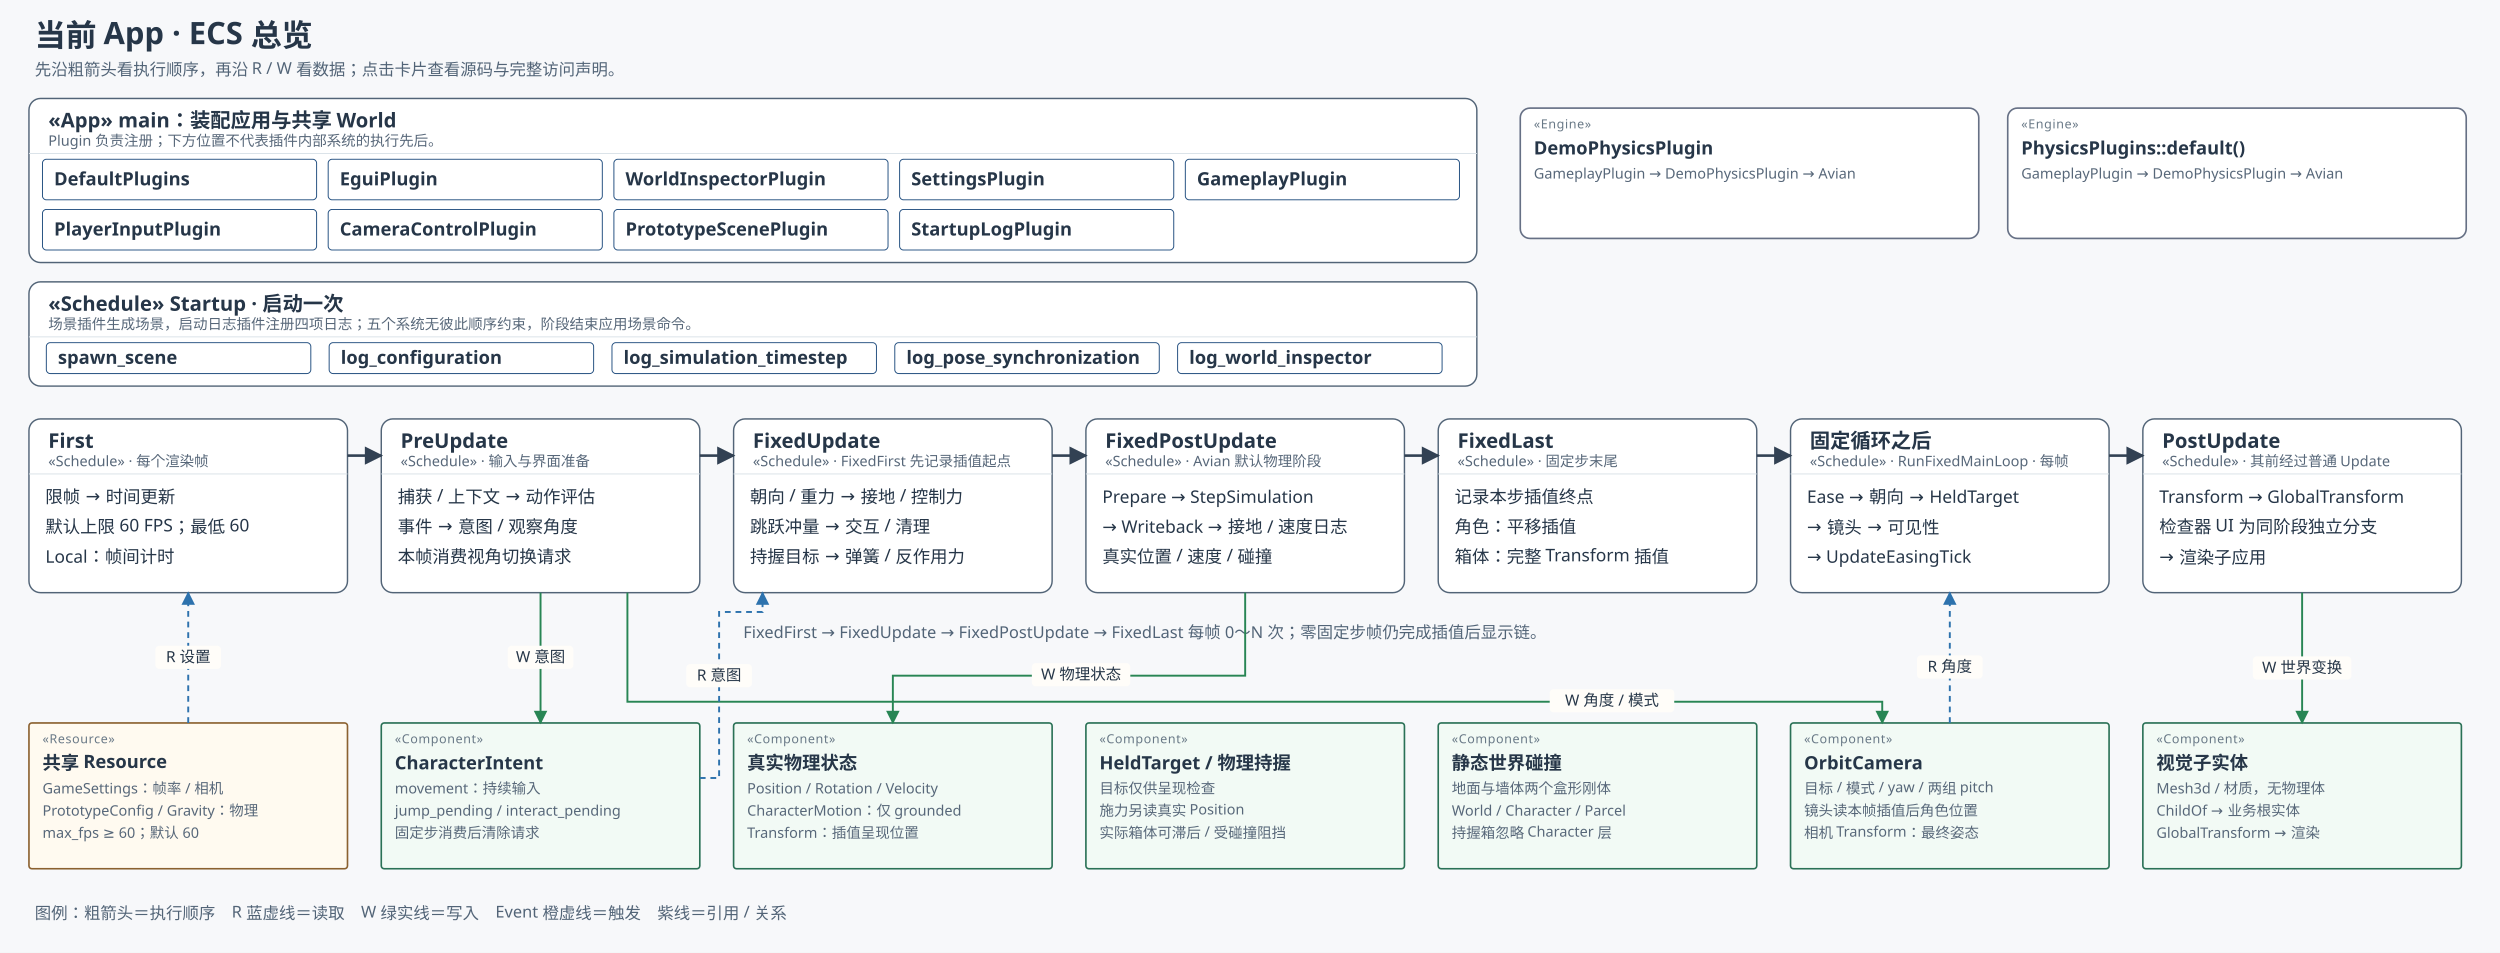
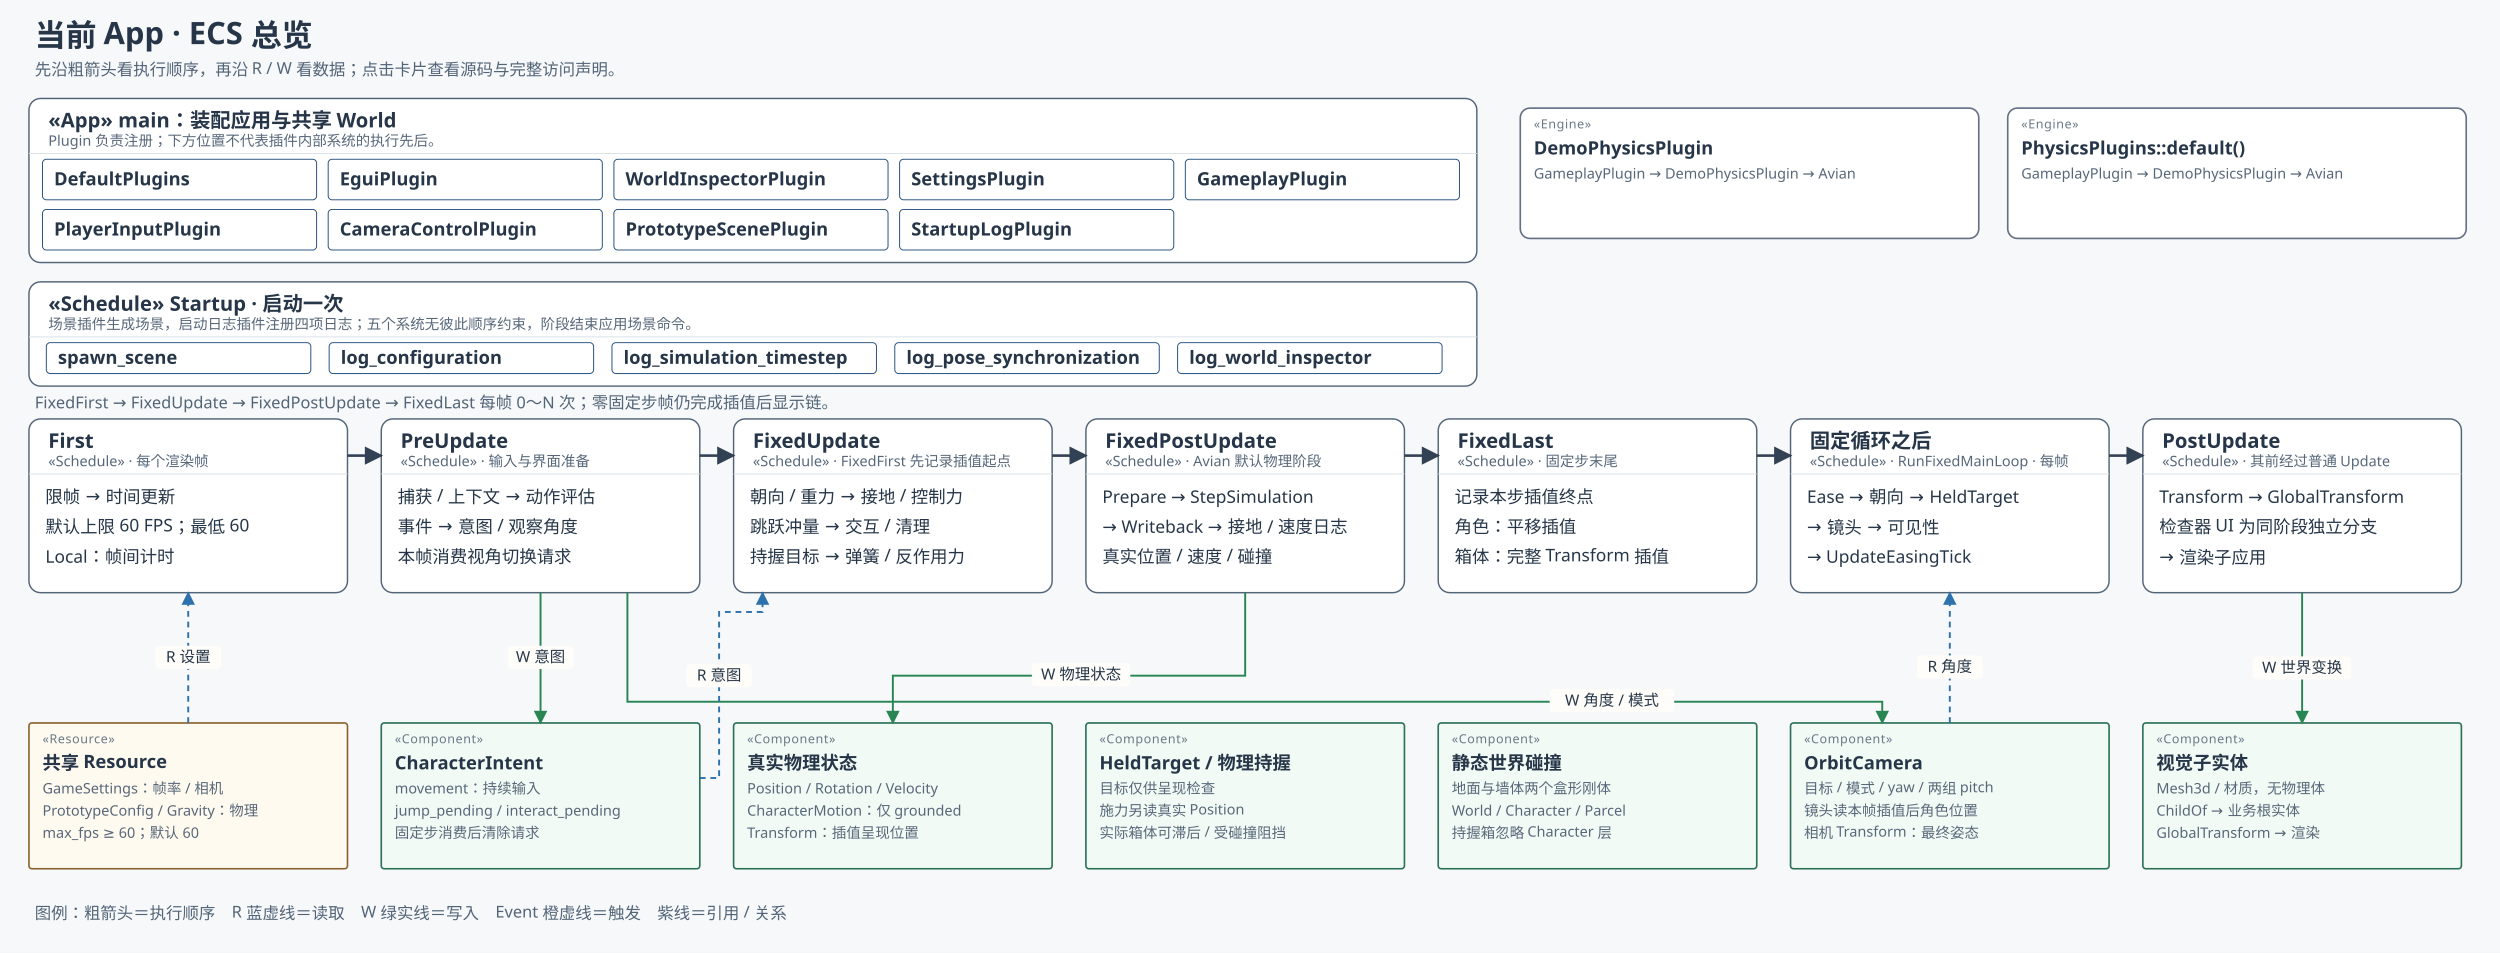
<svg xmlns="http://www.w3.org/2000/svg" width="2590" height="987" viewBox="0 0 2590 987" role="img" aria-labelledby="title">
  <defs>
    <marker id="arrow-order" viewBox="0 0 10 10" refX="9" refY="5" markerWidth="7" markerHeight="7" orient="auto-start-reverse">
      <path d="M0,0 L10,5 L0,10" fill="#324153" />
    </marker>
    <marker id="arrow-read" viewBox="0 0 10 10" refX="9" refY="5" markerWidth="7" markerHeight="7" orient="auto-start-reverse">
      <path d="M0,0 L10,5 L0,10" fill="#2d72ad" />
    </marker>
    <marker id="arrow-write" viewBox="0 0 10 10" refX="9" refY="5" markerWidth="7" markerHeight="7" orient="auto-start-reverse">
      <path d="M0,0 L10,5 L0,10" fill="#288554" />
    </marker>
    <marker id="arrow-trigger" viewBox="0 0 10 10" refX="9" refY="5" markerWidth="7" markerHeight="7" orient="auto-start-reverse">
      <path d="M0,0 L10,5 L0,10" fill="#bf651e" />
    </marker>
    <marker id="arrow-reference" viewBox="0 0 10 10" refX="9" refY="5" markerWidth="7" markerHeight="7" orient="auto-start-reverse">
      <path d="M0,0 L10,5 L0,10" fill="#7b65a6" />
    </marker>
    <marker id="arrow-relationship" viewBox="0 0 10 10" refX="9" refY="5" markerWidth="7" markerHeight="7" orient="auto-start-reverse">
      <path d="M0,0 L10,5 L0,10" fill="#7b65a6" />
    </marker>
    <marker id="arrow-registration" viewBox="0 0 10 10" refX="9" refY="5" markerWidth="7" markerHeight="7" orient="auto-start-reverse">
      <path d="M0,0 L10,5 L0,10" fill="#89939f" />
    </marker>
    <style>text{font-family:'Segoe UI','Microsoft YaHei',sans-serif;fill:#263648}.body{font-size:18px}.small{font-size:15px;fill:#576779}.stereotype{font-size:13px;fill:#687886;letter-spacing:.6px}.node-title{font-size:19px;font-weight:600}.group-title{font-size:21px;font-weight:600}.edge-label{font-size:16px}.page-title{font-size:32px;font-weight:650}.section-title{font-size:24px;font-weight:650}.note{font-size:17px;fill:#526477}.node{cursor:pointer}.node:focus{outline:none}.node.selected&gt;rect,.node.selected&gt;path{stroke:#db7521;stroke-width:4}.node.dim{opacity:.20}.edge.dim{opacity:.13}.edge.focused&gt;path{stroke-width:3.5}</style>
  </defs>
  <rect width="100%" height="100%" fill="#f7f8fa" />
  <text x="36" y="48" class="page-title" text-anchor="start">当前 App · ECS 总览</text>
  <text x="36" y="78" class="note" text-anchor="start">先沿粗箭头看执行顺序，再沿 R / W 看数据；点击卡片查看源码与完整访问声明。</text>
  <g class="node entity" data-id="app-main" tabindex="0" role="button" aria-label="main / App">
    <g>
      <rect x="30" y="102" width="1500" height="170" rx="12" fill="#fff" stroke="#526477" stroke-width="1.5" />
      <path d="M30,159H1530" stroke="#dae2e8" />
      <text x="50" y="132" class="group-title" text-anchor="start">«App» main：装配应用与共享 World</text>
      <text x="50" y="151" class="small" text-anchor="start">Plugin 负责注册；下方位置不代表插件内部系统的执行先后。</text>
    </g>
  </g>
  <g class="node plugin" data-id="plugin-DefaultPlugins" tabindex="0" role="button" aria-label="DefaultPlugins">
    <rect x="44" y="165" width="284" height="42" rx="4" fill="#fff" stroke="#234f80" />
    <text x="56" y="192" class="node-title" text-anchor="start">DefaultPlugins</text>
  </g>
  <g class="node plugin" data-id="plugin-EguiPlugin" tabindex="0" role="button" aria-label="EguiPlugin">
    <rect x="340" y="165" width="284" height="42" rx="4" fill="#fff" stroke="#234f80" />
    <text x="352" y="192" class="node-title" text-anchor="start">EguiPlugin</text>
  </g>
  <g class="node plugin" data-id="plugin-WorldInspectorPlugin" tabindex="0" role="button" aria-label="WorldInspectorPlugin">
    <rect x="636" y="165" width="284" height="42" rx="4" fill="#fff" stroke="#234f80" />
    <text x="648" y="192" class="node-title" text-anchor="start">WorldInspectorPlugin</text>
  </g>
  <g class="node plugin" data-id="plugin-SettingsPlugin" tabindex="0" role="button" aria-label="SettingsPlugin">
    <rect x="932" y="165" width="284" height="42" rx="4" fill="#fff" stroke="#234f80" />
    <text x="944" y="192" class="node-title" text-anchor="start">SettingsPlugin</text>
  </g>
  <g class="node plugin" data-id="plugin-GameplayPlugin" tabindex="0" role="button" aria-label="GameplayPlugin">
    <rect x="1228" y="165" width="284" height="42" rx="4" fill="#fff" stroke="#234f80" />
    <text x="1240" y="192" class="node-title" text-anchor="start">GameplayPlugin</text>
  </g>
  <g class="node plugin" data-id="plugin-PlayerInputPlugin" tabindex="0" role="button" aria-label="PlayerInputPlugin">
    <rect x="44" y="217" width="284" height="42" rx="4" fill="#fff" stroke="#234f80" />
    <text x="56" y="244" class="node-title" text-anchor="start">PlayerInputPlugin</text>
  </g>
  <g class="node plugin" data-id="plugin-CameraControlPlugin" tabindex="0" role="button" aria-label="CameraControlPlugin">
    <rect x="340" y="217" width="284" height="42" rx="4" fill="#fff" stroke="#234f80" />
    <text x="352" y="244" class="node-title" text-anchor="start">CameraControlPlugin</text>
  </g>
  <g class="node plugin" data-id="plugin-PrototypeScenePlugin" tabindex="0" role="button" aria-label="PrototypeScenePlugin">
    <rect x="636" y="217" width="284" height="42" rx="4" fill="#fff" stroke="#234f80" />
    <text x="648" y="244" class="node-title" text-anchor="start">PrototypeScenePlugin</text>
  </g>
  <g class="node plugin" data-id="plugin-StartupLogPlugin" tabindex="0" role="button" aria-label="StartupLogPlugin">
    <rect x="932" y="217" width="284" height="42" rx="4" fill="#fff" stroke="#234f80" />
    <text x="944" y="244" class="node-title" text-anchor="start">StartupLogPlugin</text>
  </g>
  <g transform="translate(0 52)">
    <g>
      <rect x="30" y="240" width="1500" height="108" rx="12" fill="#fff" stroke="#526477" stroke-width="1.5" />
      <path d="M30,297H1530" stroke="#dae2e8" />
      <text x="50" y="270" class="group-title" text-anchor="start">«Schedule» Startup · 启动一次</text>
      <text x="50" y="289" class="small" text-anchor="start">场景插件生成场景，启动日志插件注册四项日志；五个系统无彼此顺序约束，阶段结束应用场景命令。</text>
    </g>
    <g class="node system" data-id="startup_spawn" tabindex="0" role="button" aria-label="spawn_scene">
      <rect x="48" y="303" width="274" height="32" rx="4" fill="#fff" stroke="#234f80" />
      <text x="60" y="325" class="node-title" text-anchor="start">spawn_scene</text>
    </g>
    <g class="node system" data-id="startup_config" tabindex="0" role="button" aria-label="log_configuration">
      <rect x="341" y="303" width="274" height="32" rx="4" fill="#fff" stroke="#234f80" />
      <text x="353" y="325" class="node-title" text-anchor="start">log_configuration</text>
    </g>
    <g class="node system" data-id="startup_timestep" tabindex="0" role="button" aria-label="log_simulation_timestep">
      <rect x="634" y="303" width="274" height="32" rx="4" fill="#fff" stroke="#234f80" />
      <text x="646" y="325" class="node-title" text-anchor="start">log_simulation_timestep</text>
    </g>
    <g class="node system" data-id="startup_pose" tabindex="0" role="button" aria-label="log_pose_synchronization">
      <rect x="927" y="303" width="274" height="32" rx="4" fill="#fff" stroke="#234f80" />
      <text textLength="250" lengthAdjust="spacingAndGlyphs" x="939" y="325" class="node-title" text-anchor="start">log_pose_synchronization</text>
    </g>
    <g class="node system" data-id="startup_inspector" tabindex="0" role="button" aria-label="log_world_inspector">
      <rect x="1220" y="303" width="274" height="32" rx="4" fill="#fff" stroke="#234f80" />
      <text x="1232" y="325" class="node-title" text-anchor="start">log_world_inspector</text>
    </g>
    <g>
      <rect x="30" y="382" width="330" height="180" rx="12" fill="#fff" stroke="#526477" stroke-width="1.5" />
      <path d="M30,439H360" stroke="#dae2e8" />
      <text x="50" y="412" class="group-title" text-anchor="start">First</text>
      <text x="50" y="431" class="small" text-anchor="start">«Schedule» · 每个渲染帧</text>
    </g>
    <text x="47" y="469" class="body" text-anchor="start">限帧 → 时间更新</text>
    <text x="47" y="500" class="body" text-anchor="start">默认上限 60 FPS；最低 60</text>
    <text x="47" y="531" class="body" text-anchor="start">Local：帧间计时</text>
    <g>
      <rect x="395" y="382" width="330" height="180" rx="12" fill="#fff" stroke="#526477" stroke-width="1.5" />
      <path d="M395,439H725" stroke="#dae2e8" />
      <text x="415" y="412" class="group-title" text-anchor="start">PreUpdate</text>
      <text x="415" y="431" class="small" text-anchor="start">«Schedule» · 输入与界面准备</text>
    </g>
    <text x="412" y="469" class="body" text-anchor="start">捕获 / 上下文 → 动作评估</text>
    <text x="412" y="500" class="body" text-anchor="start">事件 → 意图 / 观察角度</text>
    <text x="412" y="531" class="body" text-anchor="start">本帧消费视角切换请求</text>
    <g>
      <rect x="760" y="382" width="330" height="180" rx="12" fill="#fff" stroke="#526477" stroke-width="1.5" />
      <path d="M760,439H1090" stroke="#dae2e8" />
      <text x="780" y="412" class="group-title" text-anchor="start">FixedUpdate</text>
      <text textLength="290" lengthAdjust="spacingAndGlyphs" x="780" y="431" class="small" text-anchor="start">«Schedule» · FixedFirst 先记录插值起点</text>
    </g>
    <text x="777" y="469" class="body" text-anchor="start">朝向 / 重力 → 接地 / 控制力</text>
    <text x="777" y="500" class="body" text-anchor="start">跳跃冲量 → 交互 / 清理</text>
    <text x="777" y="531" class="body" text-anchor="start">持握目标 → 弹簧 / 反作用力</text>
    <g>
      <rect x="1125" y="382" width="330" height="180" rx="12" fill="#fff" stroke="#526477" stroke-width="1.5" />
      <path d="M1125,439H1455" stroke="#dae2e8" />
      <text x="1145" y="412" class="group-title" text-anchor="start">FixedPostUpdate</text>
      <text x="1145" y="431" class="small" text-anchor="start">«Schedule» · Avian 默认物理阶段</text>
    </g>
    <text x="1142" y="469" class="body" text-anchor="start">Prepare → StepSimulation</text>
    <text textLength="296" lengthAdjust="spacingAndGlyphs" x="1142" y="500" class="body" text-anchor="start">→ Writeback → 接地 / 速度日志</text>
    <text x="1142" y="531" class="body" text-anchor="start">真实位置 / 速度 / 碰撞</text>
    <g>
      <rect x="1490" y="382" width="330" height="180" rx="12" fill="#fff" stroke="#526477" stroke-width="1.5" />
      <path d="M1490,439H1820" stroke="#dae2e8" />
      <text x="1510" y="412" class="group-title" text-anchor="start">FixedLast</text>
      <text x="1510" y="431" class="small" text-anchor="start">«Schedule» · 固定步末尾</text>
    </g>
    <text x="1507" y="469" class="body" text-anchor="start">记录本步插值终点</text>
    <text x="1507" y="500" class="body" text-anchor="start">角色：平移插值</text>
    <text x="1507" y="531" class="body" text-anchor="start">箱体：完整 Transform 插值</text>
    <g>
      <rect x="1855" y="382" width="330" height="180" rx="12" fill="#fff" stroke="#526477" stroke-width="1.5" />
      <path d="M1855,439H2185" stroke="#dae2e8" />
      <text x="1875" y="412" class="group-title" text-anchor="start">固定循环之后</text>
      <text textLength="290" lengthAdjust="spacingAndGlyphs" x="1875" y="431" class="small" text-anchor="start">«Schedule» · RunFixedMainLoop · 每帧</text>
    </g>
    <text x="1872" y="469" class="body" text-anchor="start">Ease → 朝向 → HeldTarget</text>
    <text x="1872" y="500" class="body" text-anchor="start">→ 镜头 → 可见性</text>
    <text x="1872" y="531" class="body" text-anchor="start">→ UpdateEasingTick</text>
    <g>
      <rect x="2220" y="382" width="330" height="180" rx="12" fill="#fff" stroke="#526477" stroke-width="1.5" />
      <path d="M2220,439H2550" stroke="#dae2e8" />
      <text x="2240" y="412" class="group-title" text-anchor="start">PostUpdate</text>
      <text x="2240" y="431" class="small" text-anchor="start">«Schedule» · 其前经过普通 Update</text>
    </g>
    <text x="2237" y="469" class="body" text-anchor="start">Transform → GlobalTransform</text>
    <text x="2237" y="500" class="body" text-anchor="start">检查器 UI 为同阶段独立分支</text>
    <text x="2237" y="531" class="body" text-anchor="start">→ 渲染子应用</text>
    <g class="edge order" data-connect="">
      <path d="M360,420 L395,420" stroke="#324153" stroke-width="2.7" fill="none" marker-end="url(#arrow-order)" />
    </g>
    <g class="edge order" data-connect="">
      <path d="M725,420 L760,420" stroke="#324153" stroke-width="2.7" fill="none" marker-end="url(#arrow-order)" />
    </g>
    <g class="edge order" data-connect="">
      <path d="M1090,420 L1125,420" stroke="#324153" stroke-width="2.7" fill="none" marker-end="url(#arrow-order)" />
    </g>
    <g class="edge order" data-connect="">
      <path d="M1455,420 L1490,420" stroke="#324153" stroke-width="2.7" fill="none" marker-end="url(#arrow-order)" />
    </g>
    <g class="edge order" data-connect="">
      <path d="M1820,420 L1855,420" stroke="#324153" stroke-width="2.7" fill="none" marker-end="url(#arrow-order)" />
    </g>
    <g class="edge order" data-connect="">
      <path d="M2185,420 L2220,420" stroke="#324153" stroke-width="2.7" fill="none" marker-end="url(#arrow-order)" />
    </g>
-     <text x="770" y="609" class="note" text-anchor="start">FixedFirst → FixedUpdate → FixedPostUpdate → FixedLast 每帧 0～N 次；零固定步帧仍完成插值后显示链。</text>
+     <text x="36" y="371" class="note" text-anchor="start">FixedFirst → FixedUpdate → FixedPostUpdate → FixedLast 每帧 0～N 次；零固定步帧仍完成插值后显示链。</text>
    <g class="node component" data-id="character.CharacterIntent" tabindex="0" role="button" aria-label="CharacterIntent">
      <rect x="395" y="697" width="330" height="151" rx="3" fill="#f2faf5" stroke="#2a7156" stroke-width="1.7" />
      <text x="409" y="718" class="stereotype" text-anchor="start">«Component»</text>
      <text x="409" y="745" class="node-title" text-anchor="start">CharacterIntent</text>
      <text x="409" y="770" class="small" text-anchor="start">movement：持续输入</text>
      <text x="409" y="793" class="small" text-anchor="start">jump_pending / interact_pending</text>
      <text x="409" y="816" class="small" text-anchor="start">固定步消费后清除请求</text>
    </g>
    <g class="node component" data-id="character.Position" tabindex="0" role="button" aria-label="真实物理状态">
      <rect x="760" y="697" width="330" height="151" rx="3" fill="#f2faf5" stroke="#2a7156" stroke-width="1.7" />
      <text x="774" y="718" class="stereotype" text-anchor="start">«Component»</text>
      <text x="774" y="745" class="node-title" text-anchor="start">真实物理状态</text>
      <text x="774" y="770" class="small" text-anchor="start">Position / Rotation / Velocity</text>
      <text x="774" y="793" class="small" text-anchor="start">CharacterMotion：仅 grounded</text>
      <text x="774" y="816" class="small" text-anchor="start">Transform：插值呈现位置</text>
    </g>
    <g class="node component" data-id="parcel.HeldTarget" tabindex="0" role="button" aria-label="HeldTarget / 物理持握">
      <rect x="1125" y="697" width="330" height="151" rx="3" fill="#f2faf5" stroke="#2a7156" stroke-width="1.7" />
      <text x="1139" y="718" class="stereotype" text-anchor="start">«Component»</text>
      <text x="1139" y="745" class="node-title" text-anchor="start">HeldTarget / 物理持握</text>
      <text x="1139" y="770" class="small" text-anchor="start">目标仅供呈现检查</text>
      <text x="1139" y="793" class="small" text-anchor="start">施力另读真实 Position</text>
      <text x="1139" y="816" class="small" text-anchor="start">实际箱体可滞后 / 受碰撞阻挡</text>
    </g>
    <g class="node component" data-id="world.Collider" tabindex="0" role="button" aria-label="静态世界碰撞">
      <rect x="1490" y="697" width="330" height="151" rx="3" fill="#f2faf5" stroke="#2a7156" stroke-width="1.7" />
      <text x="1504" y="718" class="stereotype" text-anchor="start">«Component»</text>
      <text x="1504" y="745" class="node-title" text-anchor="start">静态世界碰撞</text>
      <text x="1504" y="770" class="small" text-anchor="start">地面与墙体两个盒形刚体</text>
      <text x="1504" y="793" class="small" text-anchor="start">World / Character / Parcel</text>
      <text x="1504" y="816" class="small" text-anchor="start">持握箱忽略 Character 层</text>
    </g>
    <g class="node component" data-id="camera.OrbitCamera" tabindex="0" role="button" aria-label="OrbitCamera">
      <rect x="1855" y="697" width="330" height="151" rx="3" fill="#f2faf5" stroke="#2a7156" stroke-width="1.7" />
      <text x="1869" y="718" class="stereotype" text-anchor="start">«Component»</text>
      <text x="1869" y="745" class="node-title" text-anchor="start">OrbitCamera</text>
      <text x="1869" y="770" class="small" text-anchor="start">目标 / 模式 / yaw / 两组 pitch</text>
      <text x="1869" y="793" class="small" text-anchor="start">镜头读本帧插值后角色位置</text>
      <text x="1869" y="816" class="small" text-anchor="start">相机 Transform：最终姿态</text>
    </g>
    <g class="node component" data-id="visual.GlobalTransform" tabindex="0" role="button" aria-label="视觉子实体">
      <rect x="2220" y="697" width="330" height="151" rx="3" fill="#f2faf5" stroke="#2a7156" stroke-width="1.7" />
      <text x="2234" y="718" class="stereotype" text-anchor="start">«Component»</text>
      <text x="2234" y="745" class="node-title" text-anchor="start">视觉子实体</text>
      <text x="2234" y="770" class="small" text-anchor="start">Mesh3d / 材质，无物理体</text>
      <text x="2234" y="793" class="small" text-anchor="start">ChildOf → 业务根实体</text>
      <text x="2234" y="816" class="small" text-anchor="start">GlobalTransform → 渲染</text>
    </g>
    <g class="node resource" data-id="resource.GameSettings" tabindex="0" role="button" aria-label="GameSettings">
      <rect x="30" y="697" width="330" height="151" rx="3" fill="#fffaf0" stroke="#8b6130" stroke-width="1.7" />
      <text x="44" y="718" class="stereotype" text-anchor="start">«Resource»</text>
      <text x="44" y="745" class="node-title" text-anchor="start">共享 Resource</text>
      <text x="44" y="770" class="small" text-anchor="start">GameSettings：帧率 / 相机</text>
      <text x="44" y="793" class="small" text-anchor="start">PrototypeConfig / Gravity：物理</text>
      <text x="44" y="816" class="small" text-anchor="start">max_fps ≥ 60；默认 60</text>
    </g>
    <g class="edge read" data-connect="resource.GameSettings|frame_limit">
      <path d="M195,697 L195,562" stroke="#2d72ad" stroke-width="2" fill="none" stroke-dasharray="6 5" marker-end="url(#arrow-read)" />
      <rect x="161" y="617" width="68" height="24" rx="4" fill="#fffdf9" />
      <text x="195" y="634" class="edge-label" text-anchor="middle">R 设置</text>
    </g>
    <g class="edge write" data-connect="observe_move|character.CharacterIntent">
      <path d="M560,562 L560,697" stroke="#288554" stroke-width="2" fill="none" marker-end="url(#arrow-write)" />
      <rect x="526" y="617" width="68" height="24" rx="4" fill="#fffdf9" />
      <text x="560" y="634" class="edge-label" text-anchor="middle">W 意图</text>
    </g>
    <g class="edge write" data-connect="observe_look|perspective_apply|camera.OrbitCamera">
      <path d="M650,562 L650,675 L1950,675 L1950,697" stroke="#288554" stroke-width="2" fill="none" marker-end="url(#arrow-write)" />
      <rect x="1605.5" y="662" width="129" height="24" rx="4" fill="#fffdf9" />
      <text x="1670" y="679" class="edge-label" text-anchor="middle">W 角度 / 模式</text>
    </g>
    <g class="edge read" data-connect="character.CharacterIntent|movement">
      <path d="M725,754 L745,754 L745,582 L790,582 L790,562" stroke="#2d72ad" stroke-width="2" fill="none" stroke-dasharray="6 5" marker-end="url(#arrow-read)" />
      <rect x="711" y="636" width="68" height="24" rx="4" fill="#fffdf9" />
      <text x="745" y="653" class="edge-label" text-anchor="middle">R 意图</text>
    </g>
    <g class="edge write" data-connect="physics_step|character.Position">
      <path d="M1290,562 L1290,648 L925,648 L925,697" stroke="#288554" stroke-width="2" fill="none" marker-end="url(#arrow-write)" />
      <rect x="1069" y="635" width="102" height="24" rx="4" fill="#fffdf9" />
      <text x="1120" y="652" class="edge-label" text-anchor="middle">W 物理状态</text>
    </g>
    <g class="edge read" data-connect="camera.OrbitCamera|facing_update">
      <path d="M2020,697 L2020,562" stroke="#2d72ad" stroke-width="2" fill="none" stroke-dasharray="6 5" marker-end="url(#arrow-read)" />
      <rect x="1986" y="627" width="68" height="24" rx="4" fill="#fffdf9" />
      <text x="2020" y="644" class="edge-label" text-anchor="middle">R 角度</text>
    </g>
    <g class="edge write" data-connect="transform_propagate|visual.GlobalTransform">
      <path d="M2385,562 L2385,697" stroke="#288554" stroke-width="2" fill="none" marker-end="url(#arrow-write)" />
      <rect x="2334" y="628" width="102" height="24" rx="4" fill="#fffdf9" />
      <text x="2385" y="645" class="edge-label" text-anchor="middle">W 世界变换</text>
    </g>
    <text x="36" y="900" class="note" text-anchor="start">图例：粗箭头＝执行顺序　R 蓝虚线＝读取　W 绿实线＝写入　Event 橙虚线＝触发　紫线＝引用 / 关系</text>
  </g>
  <g class="node engine" data-id="plugin-physics-0" tabindex="0" role="button" aria-label="DemoPhysicsPlugin">
    <rect x="1575" y="112" width="475" height="135" rx="10" fill="#fff" stroke="#667085" stroke-width="1.7" />
    <text x="1589" y="133" class="stereotype" text-anchor="start">«Engine»</text>
    <text x="1589" y="160" class="node-title" text-anchor="start">DemoPhysicsPlugin</text>
    <text x="1589" y="185" class="small" text-anchor="start">GameplayPlugin → DemoPhysicsPlugin → Avian</text>
  </g>
  <g class="node engine" data-id="plugin-physics-1" tabindex="0" role="button" aria-label="PhysicsPlugins::default()">
    <rect x="2080" y="112" width="475" height="135" rx="10" fill="#fff" stroke="#667085" stroke-width="1.7" />
    <text x="2094" y="133" class="stereotype" text-anchor="start">«Engine»</text>
    <text x="2094" y="160" class="node-title" text-anchor="start">PhysicsPlugins::default()</text>
    <text x="2094" y="185" class="small" text-anchor="start">GameplayPlugin → DemoPhysicsPlugin → Avian</text>
  </g>
</svg>
